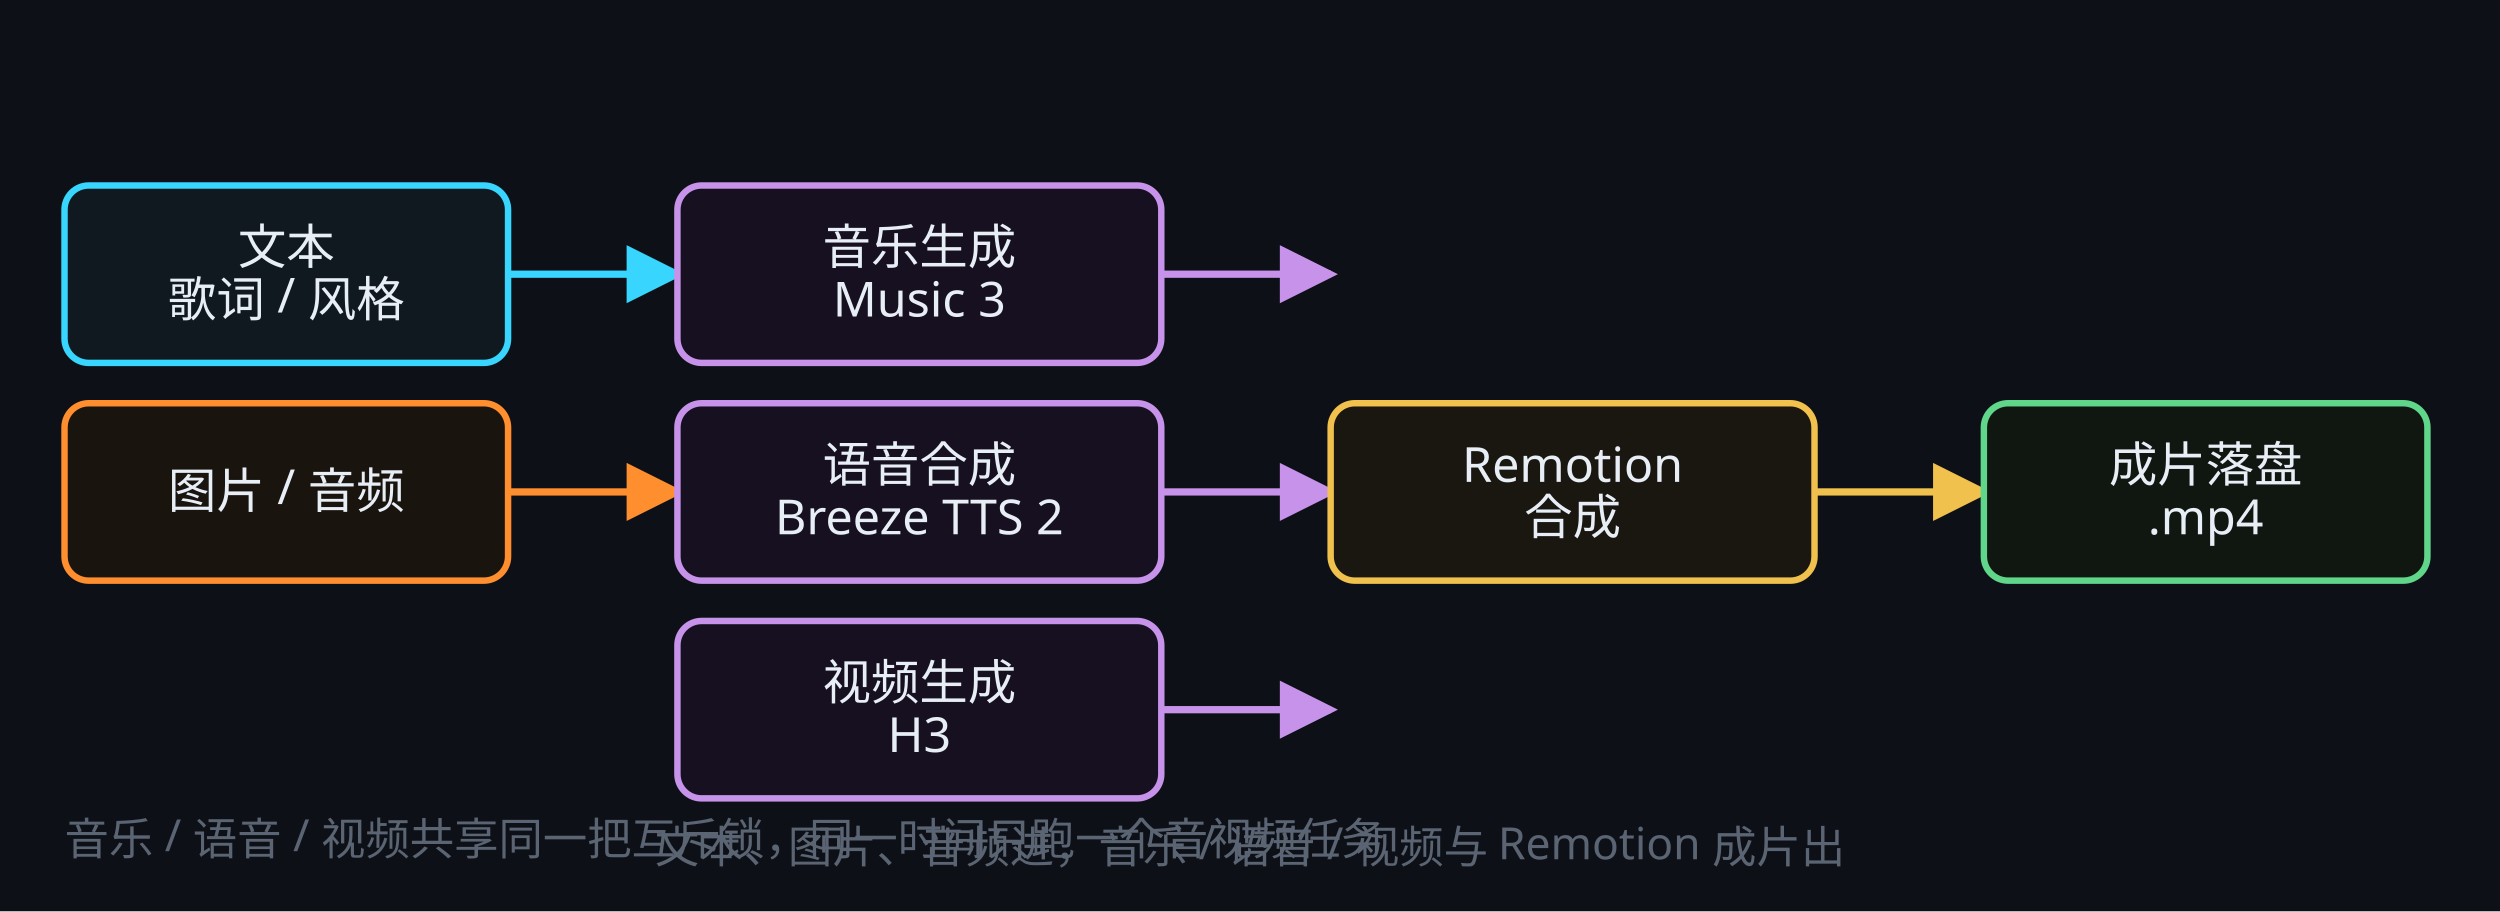
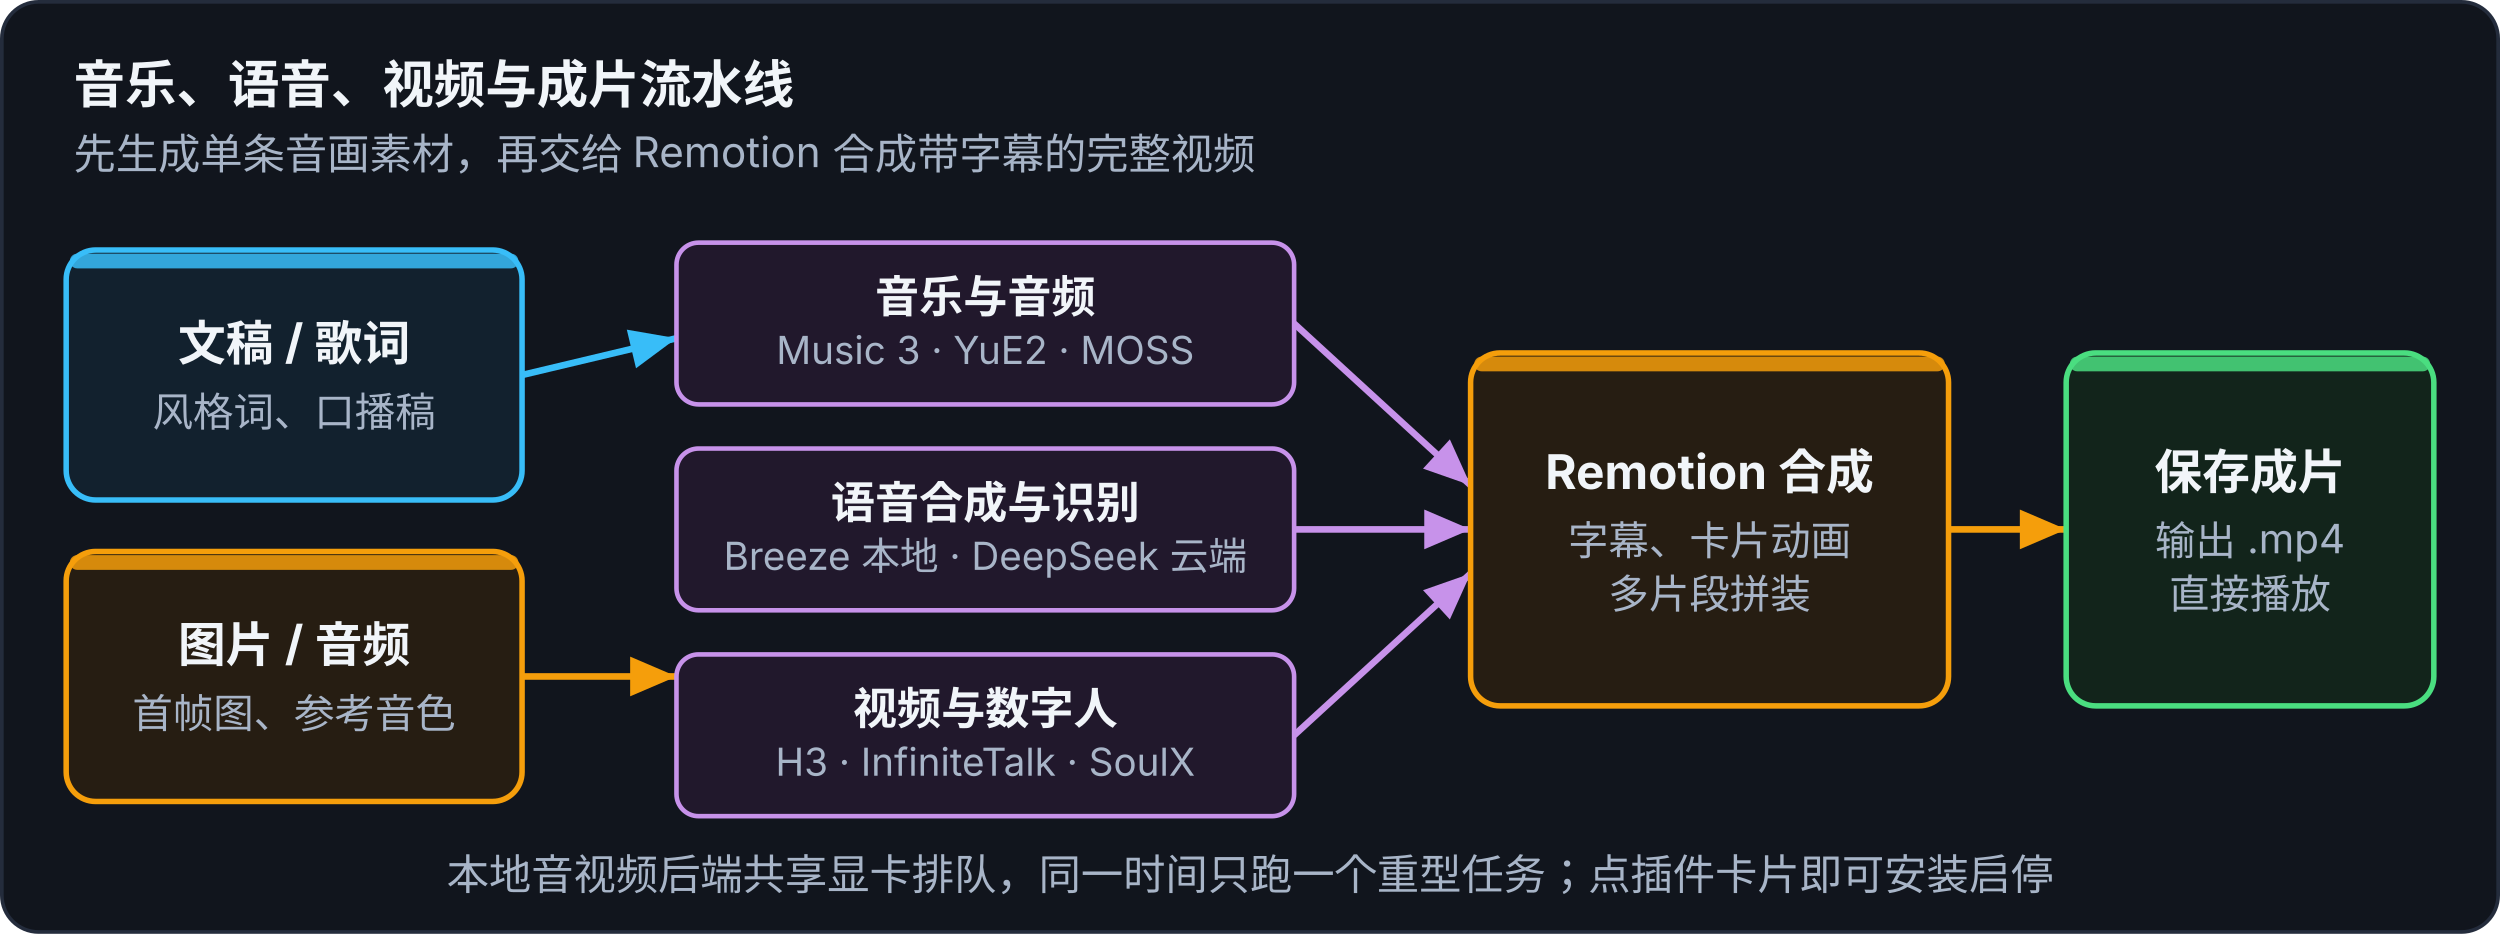
- <svg xmlns="http://www.w3.org/2000/svg" viewBox="0 0 620 226" width="620" height="226">
-   <rect width="620" height="226" fill="#0d1016" />
+ <svg xmlns="http://www.w3.org/2000/svg" viewBox="0 0 680 254" width="680" height="254">
  <defs>
-     <marker id="arr-gold" markerWidth="8" markerHeight="8" refX="7" refY="4" orient="auto">
-       <path d="M0,0 L8,4 L0,8 z" fill="#f0c14d" />
-     </marker>
    <marker id="arr-cyan" markerWidth="8" markerHeight="8" refX="7" refY="4" orient="auto">
-       <path d="M0,0 L8,4 L0,8 z" fill="#38d6ff" />
+       <path d="M0,1 L7,4 L0,7 z" fill="#38bdf8" />
    </marker>
    <marker id="arr-orange" markerWidth="8" markerHeight="8" refX="7" refY="4" orient="auto">
-       <path d="M0,0 L8,4 L0,8 z" fill="#ff8f2e" />
+       <path d="M0,1 L7,4 L0,7 z" fill="#f59e0b" />
+     </marker>
+     <marker id="arr-purple" markerWidth="8" markerHeight="8" refX="7" refY="4" orient="auto">
+       <path d="M0,1 L7,4 L0,7 z" fill="#c792ea" />
    </marker>
    <marker id="arr-green" markerWidth="8" markerHeight="8" refX="7" refY="4" orient="auto">
-       <path d="M0,0 L8,4 L0,8 z" fill="#5fd68a" />
+       <path d="M0,1 L7,4 L0,7 z" fill="#4ade80" />
    </marker>
-     <marker id="arr-red" markerWidth="8" markerHeight="8" refX="7" refY="4" orient="auto">
-       <path d="M0,0 L8,4 L0,8 z" fill="#ff6b6b" />
+     <marker id="arr-rose" markerWidth="8" markerHeight="8" refX="7" refY="4" orient="auto">
+       <path d="M0,1 L7,4 L0,7 z" fill="#fb7185" />
    </marker>
-     <marker id="arr-purple" markerWidth="8" markerHeight="8" refX="7" refY="4" orient="auto">
-       <path d="M0,0 L8,4 L0,8 z" fill="#c792ea" />
+     <marker id="arr-muted" markerWidth="8" markerHeight="8" refX="7" refY="4" orient="auto">
+       <path d="M0,1 L7,4 L0,7 z" fill="#a8b5c8" />
    </marker>
  </defs>
-   <rect x="16" y="46" width="110" height="44" rx="6" fill="#101820" stroke="#38d6ff" stroke-width="1.6" />
-   <text x="71" y="65.5" text-anchor="middle" fill="#e8eef6" font-size="12" font-family="Segoe UI,sans-serif">文本</text>
-   <text x="71" y="78.5" text-anchor="middle" fill="#e8eef6" font-size="12" font-family="Segoe UI,sans-serif">歌词 / 风格</text>
-   <rect x="16" y="100" width="110" height="44" rx="6" fill="#1a140e" stroke="#ff8f2e" stroke-width="1.6" />
-   <text x="71" y="126" text-anchor="middle" fill="#e8eef6" font-size="12" font-family="Segoe UI,sans-serif">图片 / 音频</text>
-   <line x1="126" y1="68" x2="168" y2="68" stroke="#38d6ff" stroke-width="1.8" marker-end="url(#arr-cyan)" />
-   <line x1="126" y1="122" x2="168" y2="122" stroke="#ff8f2e" stroke-width="1.8" marker-end="url(#arr-orange)" />
-   <rect x="168" y="46" width="120" height="44" rx="6" fill="#161020" stroke="#c792ea" stroke-width="1.6" />
-   <text x="228" y="65.5" text-anchor="middle" fill="#e8eef6" font-size="12" font-family="Segoe UI,sans-serif">音乐生成</text>
-   <text x="228" y="78.5" text-anchor="middle" fill="#e8eef6" font-size="12" font-family="Segoe UI,sans-serif">Music 3</text>
-   <rect x="168" y="100" width="120" height="44" rx="6" fill="#161020" stroke="#c792ea" stroke-width="1.6" />
-   <text x="228" y="119.5" text-anchor="middle" fill="#e8eef6" font-size="12" font-family="Segoe UI,sans-serif">语音合成</text>
-   <text x="228" y="132.5" text-anchor="middle" fill="#e8eef6" font-size="12" font-family="Segoe UI,sans-serif">Breeze TTS 2</text>
-   <rect x="168" y="154" width="120" height="44" rx="6" fill="#161020" stroke="#c792ea" stroke-width="1.6" />
-   <text x="228" y="173.5" text-anchor="middle" fill="#e8eef6" font-size="12" font-family="Segoe UI,sans-serif">视频生成</text>
-   <text x="228" y="186.5" text-anchor="middle" fill="#e8eef6" font-size="12" font-family="Segoe UI,sans-serif">H3</text>
-   <line x1="288" y1="68" x2="330" y2="68" stroke="#c792ea" stroke-width="1.8" marker-end="url(#arr-purple)" />
-   <line x1="288" y1="122" x2="330" y2="122" stroke="#c792ea" stroke-width="1.8" marker-end="url(#arr-purple)" />
-   <line x1="288" y1="176" x2="330" y2="176" stroke="#c792ea" stroke-width="1.8" marker-end="url(#arr-purple)" />
-   <rect x="330" y="100" width="120" height="44" rx="6" fill="#1a1610" stroke="#f0c14d" stroke-width="1.6" />
-   <text x="390" y="119.5" text-anchor="middle" fill="#e8eef6" font-size="12" font-family="Segoe UI,sans-serif">Remotion</text>
-   <text x="390" y="132.5" text-anchor="middle" fill="#e8eef6" font-size="12" font-family="Segoe UI,sans-serif">合成</text>
-   <line x1="450" y1="122" x2="492" y2="122" stroke="#f0c14d" stroke-width="1.8" marker-end="url(#arr-gold)" />
-   <rect x="492" y="100" width="110" height="44" rx="6" fill="#101610" stroke="#5fd68a" stroke-width="1.6" />
-   <text x="547" y="119.5" text-anchor="middle" fill="#e8eef6" font-size="12" font-family="Segoe UI,sans-serif">成片落盘</text>
-   <text x="547" y="132.5" text-anchor="middle" fill="#e8eef6" font-size="12" font-family="Segoe UI,sans-serif">.mp4</text>
-   <text x="16" y="212" fill="#5a6472" font-size="11" font-family="Segoe UI,sans-serif">音乐 / 语音 / 视频共享同一把互斥锁，同一时间只跑一个音视频任务</text>
-   <text x="310" y="214" text-anchor="middle" fill="#5a6472" font-size="11" font-family="Segoe UI,sans-serif">文本、图片、音频进，音乐 / 语音 / 视频与 Remotion 成片出</text>
+   <rect x="0.5" y="0.5" width="679" height="253" rx="10" fill="#11151d" stroke="#242c3c" />
+   <text x="20" y="28" fill="#f1f5f9" font-size="14" font-weight="700" font-family="system-ui, -apple-system, &quot;Microsoft YaHei UI&quot;, &quot;PingFang SC&quot;, sans-serif">音乐、语音、视频与成片流水线</text>
+   <text x="20" y="46" fill="#a8b5c8" font-size="11.5" font-family="system-ui, -apple-system, &quot;Microsoft YaHei UI&quot;, &quot;PingFang SC&quot;, sans-serif">先生成单条音画素材，再交给 Remotion 合成带字幕的完整视频</text>
+   <rect x="18" y="68" width="124" height="68" rx="8" fill="#12212e" stroke="#38bdf8" stroke-width="1.5" />
+   <rect x="19" y="69" width="122" height="4" rx="2" fill="#38bdf8" opacity="0.85" />
+   <text x="80" y="98" text-anchor="middle" fill="#f1f5f9" font-size="13" font-weight="700" font-family="system-ui, -apple-system, &quot;Microsoft YaHei UI&quot;, &quot;PingFang SC&quot;, sans-serif">文稿 / 歌词</text>
+   <text x="80" y="116" text-anchor="middle" fill="#a8b5c8" font-size="11" font-family="system-ui, -apple-system, &quot;Microsoft YaHei UI&quot;, &quot;PingFang SC&quot;, sans-serif">风格词、口播稿</text>
+   <rect x="18" y="150" width="124" height="68" rx="8" fill="#261d12" stroke="#f59e0b" stroke-width="1.5" />
+   <rect x="19" y="151" width="122" height="4" rx="2" fill="#f59e0b" opacity="0.85" />
+   <text x="80" y="180" text-anchor="middle" fill="#f1f5f9" font-size="13" font-weight="700" font-family="system-ui, -apple-system, &quot;Microsoft YaHei UI&quot;, &quot;PingFang SC&quot;, sans-serif">图片 / 音频</text>
+   <text x="80" y="198" text-anchor="middle" fill="#a8b5c8" font-size="11" font-family="system-ui, -apple-system, &quot;Microsoft YaHei UI&quot;, &quot;PingFang SC&quot;, sans-serif">首帧图、参考音色</text>
+   <line x1="142" y1="102" x2="184" y2="92" stroke="#38bdf8" stroke-width="1.8" marker-end="url(#arr-cyan)" />
+   <line x1="142" y1="184" x2="184" y2="184" stroke="#f59e0b" stroke-width="1.8" marker-end="url(#arr-orange)" />
+   <rect x="184" y="66" width="168" height="44" rx="6" fill="#21182c" stroke="#c792ea" stroke-width="1.25" />
+   <text x="268" y="85" text-anchor="middle" fill="#f1f5f9" font-size="12" font-weight="600" font-family="system-ui, -apple-system, &quot;Microsoft YaHei UI&quot;, &quot;PingFang SC&quot;, sans-serif">音乐与音频</text>
+   <text x="268" y="99" text-anchor="middle" fill="#a8b5c8" font-size="10.5" font-weight="400" font-family="system-ui, -apple-system, &quot;Microsoft YaHei UI&quot;, &quot;PingFang SC&quot;, sans-serif">Music 3 · YuE2 · MOSS</text>
+   <rect x="184" y="122" width="168" height="44" rx="6" fill="#21182c" stroke="#c792ea" stroke-width="1.25" />
+   <text x="268" y="141" text-anchor="middle" fill="#f1f5f9" font-size="12" font-weight="600" font-family="system-ui, -apple-system, &quot;Microsoft YaHei UI&quot;, &quot;PingFang SC&quot;, sans-serif">语音合成与识别</text>
+   <text x="268" y="155" text-anchor="middle" fill="#a8b5c8" font-size="10.5" font-weight="400" font-family="system-ui, -apple-system, &quot;Microsoft YaHei UI&quot;, &quot;PingFang SC&quot;, sans-serif">Breeze 本地 · DeepSeek 云端</text>
+   <rect x="184" y="178" width="168" height="44" rx="6" fill="#21182c" stroke="#c792ea" stroke-width="1.25" />
+   <text x="268" y="197" text-anchor="middle" fill="#f1f5f9" font-size="12" font-weight="600" font-family="system-ui, -apple-system, &quot;Microsoft YaHei UI&quot;, &quot;PingFang SC&quot;, sans-serif">视频与数字人</text>
+   <text x="268" y="211" text-anchor="middle" fill="#a8b5c8" font-size="10.5" font-weight="400" font-family="system-ui, -apple-system, &quot;Microsoft YaHei UI&quot;, &quot;PingFang SC&quot;, sans-serif">H3 · InfiniteTalk · SoulX</text>
+   <line x1="352" y1="88" x2="400" y2="132" stroke="#c792ea" stroke-width="1.8" marker-end="url(#arr-purple)" />
+   <line x1="352" y1="144" x2="400" y2="144" stroke="#c792ea" stroke-width="1.8" marker-end="url(#arr-purple)" />
+   <line x1="352" y1="200" x2="400" y2="156" stroke="#c792ea" stroke-width="1.8" marker-end="url(#arr-purple)" />
+   <rect x="400" y="96" width="130" height="96" rx="8" fill="#261d12" stroke="#f59e0b" stroke-width="1.5" />
+   <rect x="401" y="97" width="128" height="4" rx="2" fill="#f59e0b" opacity="0.85" />
+   <text x="465" y="133" text-anchor="middle" fill="#f1f5f9" font-size="13" font-weight="700" font-family="system-ui, -apple-system, &quot;Microsoft YaHei UI&quot;, &quot;PingFang SC&quot;, sans-serif">Remotion 合成</text>
+   <text x="465" y="151" text-anchor="middle" fill="#a8b5c8" font-size="11" font-family="system-ui, -apple-system, &quot;Microsoft YaHei UI&quot;, &quot;PingFang SC&quot;, sans-serif">字幕、卡片动画</text>
+   <text x="465" y="165.5" text-anchor="middle" fill="#a8b5c8" font-size="11" font-family="system-ui, -apple-system, &quot;Microsoft YaHei UI&quot;, &quot;PingFang SC&quot;, sans-serif">多片段拼装</text>
+   <line x1="530" y1="144" x2="562" y2="144" stroke="#f59e0b" stroke-width="1.8" marker-end="url(#arr-orange)" />
+   <rect x="562" y="96" width="100" height="96" rx="8" fill="#12241b" stroke="#4ade80" stroke-width="1.5" />
+   <rect x="563" y="97" width="98" height="4" rx="2" fill="#4ade80" opacity="0.85" />
+   <text x="612" y="133" text-anchor="middle" fill="#f1f5f9" font-size="13" font-weight="700" font-family="system-ui, -apple-system, &quot;Microsoft YaHei UI&quot;, &quot;PingFang SC&quot;, sans-serif">保存成片</text>
+   <text x="612" y="151" text-anchor="middle" fill="#a8b5c8" font-size="11" font-family="system-ui, -apple-system, &quot;Microsoft YaHei UI&quot;, &quot;PingFang SC&quot;, sans-serif">输出 .mp4</text>
+   <text x="612" y="165.5" text-anchor="middle" fill="#a8b5c8" font-size="11" font-family="system-ui, -apple-system, &quot;Microsoft YaHei UI&quot;, &quot;PingFang SC&quot;, sans-serif">直接播放</text>
+   <text x="340" y="242" text-anchor="middle" fill="#a8b5c8" font-size="11.5" font-family="system-ui, -apple-system, &quot;Microsoft YaHei UI&quot;, &quot;PingFang SC&quot;, sans-serif">本地音视频后端共享显卡排队，同一时间只跑一个重型任务；点插件卡片即可安装启停</text>
</svg>
